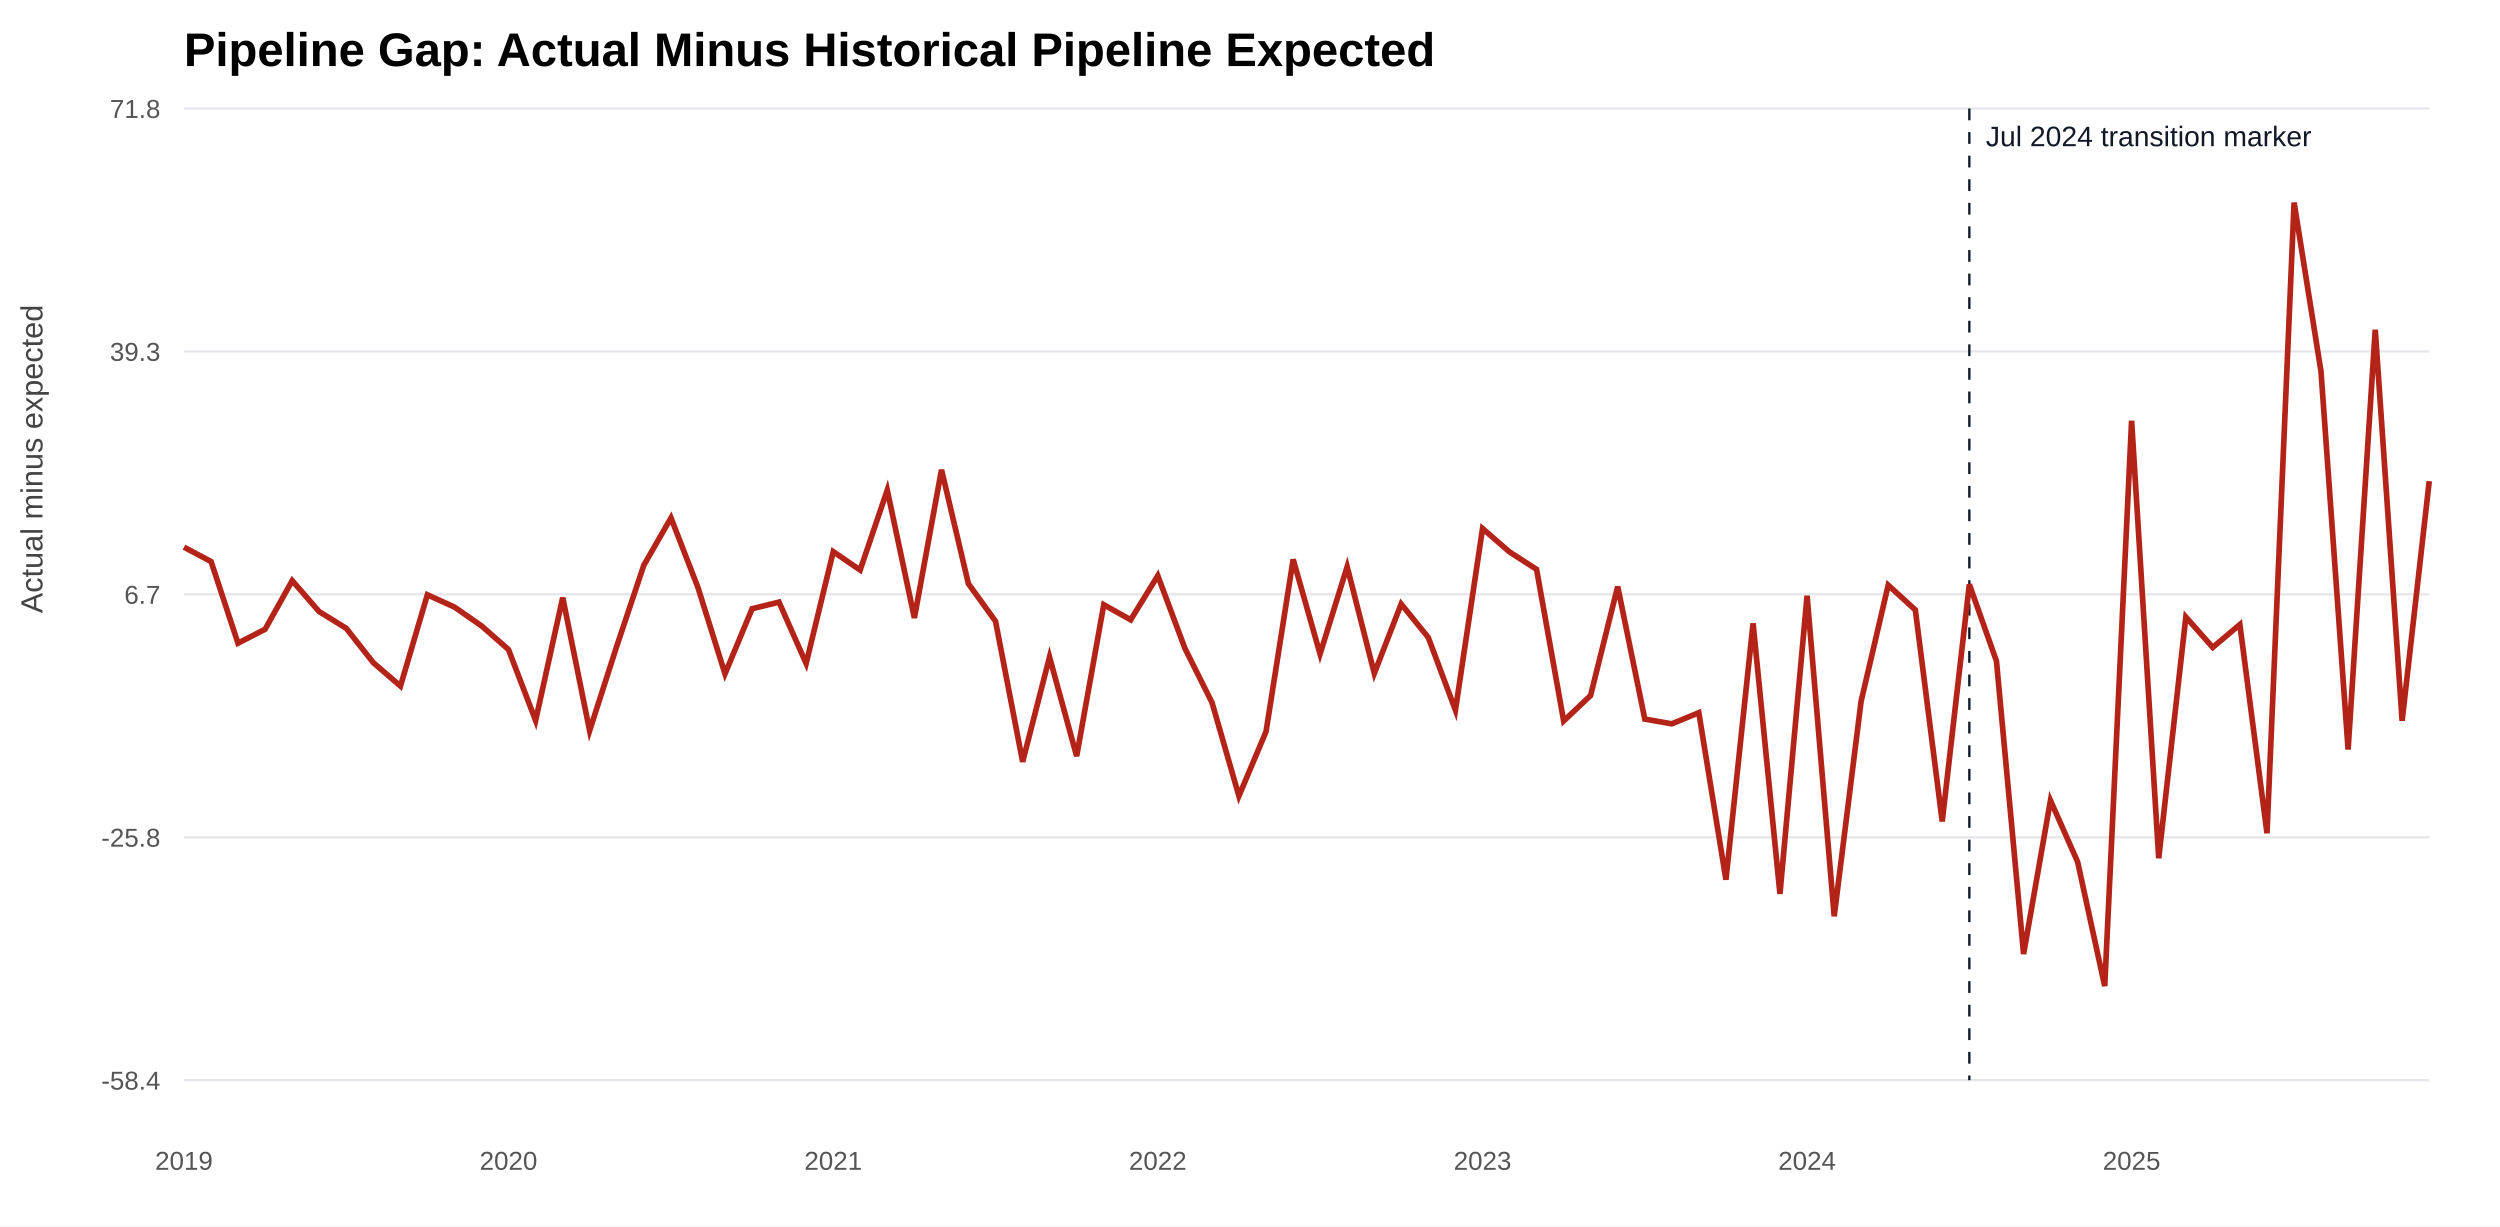
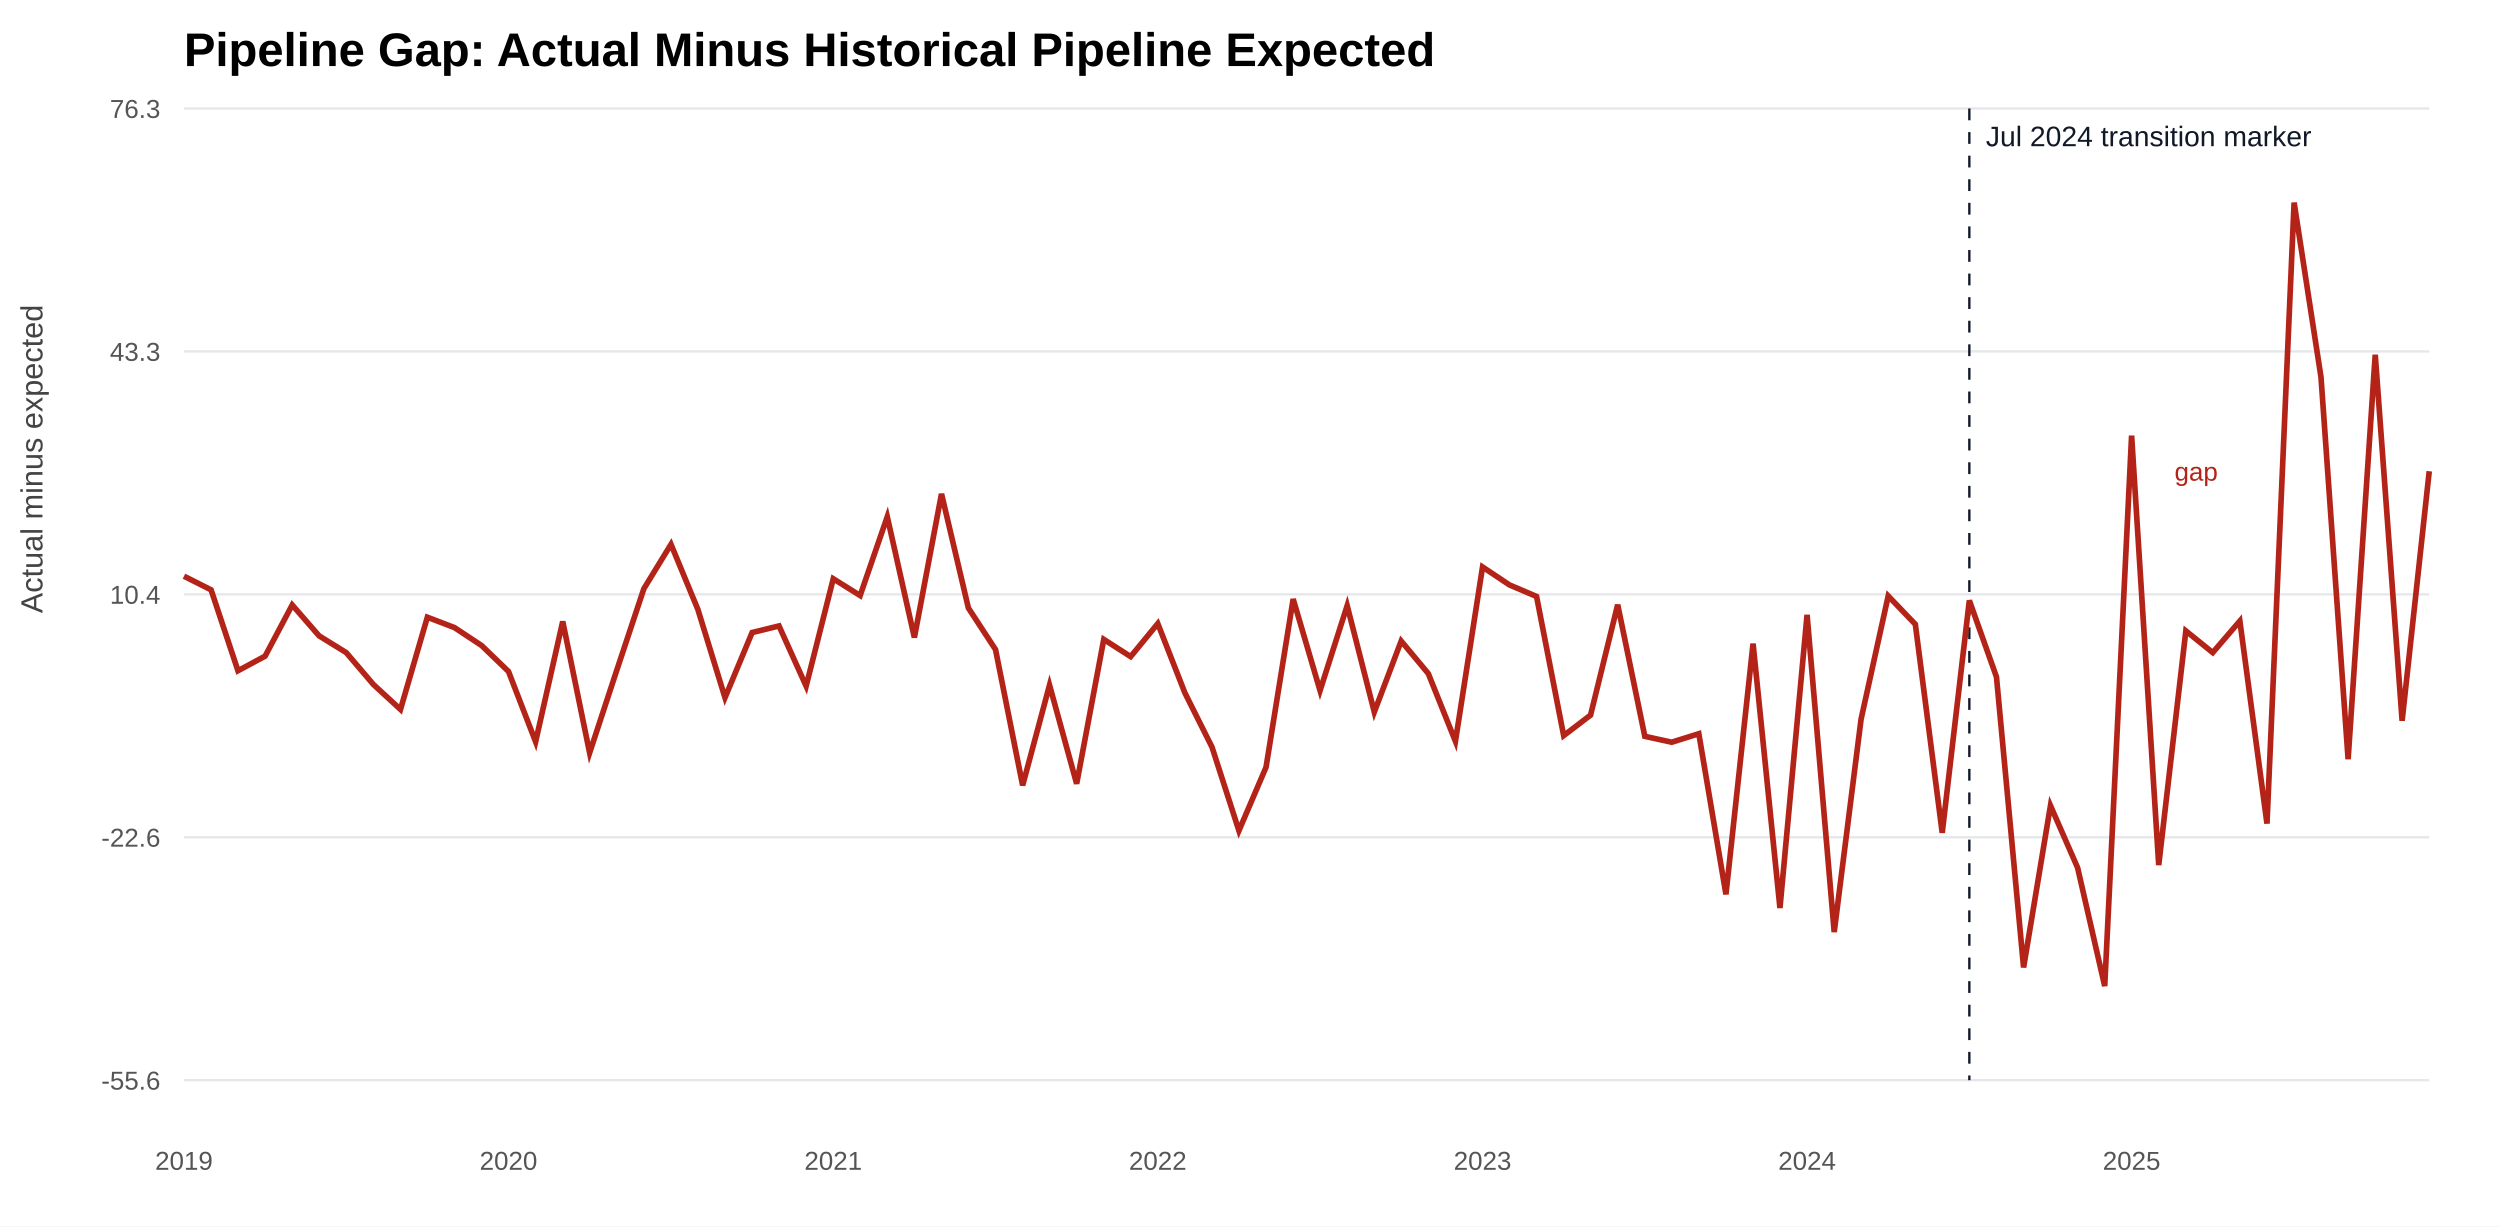
<svg xmlns="http://www.w3.org/2000/svg" width="1060" height="520" viewBox="0 0 1060 520">
  <rect width="100%" height="100%" fill="#ffffff" />
  <text x="78" y="28" font-family="Arial" font-size="20" font-weight="700">Pipeline Gap: Actual Minus Historical Pipeline Expected</text>
  <text x="18" y="260.0" transform="rotate(-90 18 260.0)" font-family="Arial" font-size="13" fill="#444">Actual minus expected</text>
  <line x1="78" x2="1030" y1="46.0" y2="46.0" stroke="#e5e7eb" />
-   <text x="68" y="50.0" text-anchor="end" font-family="Arial" font-size="11" fill="#555">71.8</text>
+   <text x="68" y="50.0" text-anchor="end" font-family="Arial" font-size="11" fill="#555">76.3</text>
  <line x1="78" x2="1030" y1="149.0" y2="149.0" stroke="#e5e7eb" />
-   <text x="68" y="153.0" text-anchor="end" font-family="Arial" font-size="11" fill="#555">39.3</text>
+   <text x="68" y="153.0" text-anchor="end" font-family="Arial" font-size="11" fill="#555">43.3</text>
  <line x1="78" x2="1030" y1="252.0" y2="252.0" stroke="#e5e7eb" />
-   <text x="68" y="256.0" text-anchor="end" font-family="Arial" font-size="11" fill="#555">6.7</text>
+   <text x="68" y="256.0" text-anchor="end" font-family="Arial" font-size="11" fill="#555">10.4</text>
  <line x1="78" x2="1030" y1="355.0" y2="355.0" stroke="#e5e7eb" />
-   <text x="68" y="359.0" text-anchor="end" font-family="Arial" font-size="11" fill="#555">-25.8</text>
+   <text x="68" y="359.0" text-anchor="end" font-family="Arial" font-size="11" fill="#555">-22.6</text>
  <line x1="78" x2="1030" y1="458.0" y2="458.0" stroke="#e5e7eb" />
-   <text x="68" y="462.0" text-anchor="end" font-family="Arial" font-size="11" fill="#555">-58.4</text>
+   <text x="68" y="462.0" text-anchor="end" font-family="Arial" font-size="11" fill="#555">-55.6</text>
  <line x1="835.0" x2="835.0" y1="46" y2="458" stroke="#111827" stroke-dasharray="5 5" />
  <text x="842.0" y="62" font-family="Arial" font-size="12" fill="#111827">Jul 2024 transition marker</text>
-   <path d="M78.0,232.0 L89.5,238.1 L100.9,272.7 L112.4,266.8 L123.9,246.2 L135.3,259.3 L146.8,266.4 L158.3,281.0 L169.8,290.9 L181.2,252.2 L192.7,257.4 L204.2,265.4 L215.6,275.4 L227.1,305.5 L238.6,253.4 L250.0,309.8 L261.5,274.0 L273.0,239.6 L284.5,219.6 L295.9,249.0 L307.4,285.7 L318.9,258.1 L330.3,255.3 L341.8,281.3 L353.3,233.9 L364.7,241.7 L376.2,207.8 L387.7,262.0 L399.2,199.2 L410.6,247.5 L422.1,263.4 L433.6,323.0 L445.0,278.6 L456.5,320.6 L468.0,256.4 L479.4,262.8 L490.9,244.1 L502.4,274.9 L513.9,297.9 L525.3,337.5 L536.8,310.2 L548.3,237.2 L559.7,277.3 L571.2,240.3 L582.7,285.5 L594.1,256.1 L605.6,270.3 L617.1,301.1 L628.6,224.1 L640.0,234.0 L651.5,241.4 L663.0,305.7 L674.4,294.9 L685.9,248.7 L697.4,304.9 L708.8,306.9 L720.3,302.2 L731.8,373.0 L743.3,264.3 L754.7,379.0 L766.2,252.6 L777.7,388.5 L789.1,297.4 L800.6,248.1 L812.1,258.6 L823.5,348.3 L835.0,247.8 L846.5,280.3 L858.0,404.5 L869.4,339.4 L880.9,365.4 L892.4,418.1 L903.8,178.4 L915.3,363.9 L926.8,261.6 L938.2,274.5 L949.7,264.8 L961.2,353.3 L972.7,85.9 L984.1,157.5 L995.6,317.8 L1007.1,139.8 L1018.5,305.6 L1030.0,204.0" fill="none" stroke="#b42318" stroke-width="2.4" />
+   <path d="M78.0,244.3 L89.5,250.1 L100.9,284.4 L112.4,278.2 L123.9,256.5 L135.3,269.6 L146.8,276.7 L158.3,290.2 L169.8,300.8 L181.2,261.7 L192.7,266.1 L204.2,273.7 L215.6,284.7 L227.1,314.5 L238.6,263.5 L250.0,319.2 L261.5,284.2 L273.0,249.6 L284.5,230.8 L295.9,258.4 L307.4,295.8 L318.9,268.2 L330.3,265.4 L341.8,290.9 L353.3,245.4 L364.7,252.5 L376.2,219.1 L387.7,270.3 L399.2,209.4 L410.6,257.8 L422.1,275.4 L433.6,333.0 L445.0,290.5 L456.5,332.3 L468.0,271.1 L479.4,278.4 L490.9,264.4 L502.4,293.8 L513.9,316.8 L525.3,352.2 L536.8,325.3 L548.3,254.0 L559.7,292.8 L571.2,256.8 L582.7,301.9 L594.1,271.8 L605.6,285.6 L617.1,314.3 L628.6,240.4 L640.0,248.0 L651.5,252.9 L663.0,311.9 L674.4,303.2 L685.9,256.4 L697.4,312.2 L708.8,314.7 L720.3,311.1 L731.8,379.2 L743.3,272.9 L754.7,385.0 L766.2,260.7 L777.7,395.2 L789.1,304.9 L800.6,252.7 L812.1,264.7 L823.5,353.1 L835.0,254.6 L846.5,287.0 L858.0,410.2 L869.4,341.6 L880.9,367.9 L892.4,418.1 L903.8,184.7 L915.3,366.8 L926.8,267.5 L938.2,276.7 L949.7,263.3 L961.2,349.2 L972.7,85.9 L984.1,159.9 L995.6,321.9 L1007.1,150.4 L1018.5,305.6 L1030.0,199.8" fill="none" stroke="#b42318" stroke-width="2.4" />
+   <text x="922.0" y="203.8" font-family="Arial" font-size="11" fill="#b42318">gap</text>
  <text x="78.0" y="496" text-anchor="middle" font-family="Arial" font-size="11" fill="#555">2019</text>
  <text x="215.6" y="496" text-anchor="middle" font-family="Arial" font-size="11" fill="#555">2020</text>
  <text x="353.3" y="496" text-anchor="middle" font-family="Arial" font-size="11" fill="#555">2021</text>
  <text x="490.9" y="496" text-anchor="middle" font-family="Arial" font-size="11" fill="#555">2022</text>
  <text x="628.6" y="496" text-anchor="middle" font-family="Arial" font-size="11" fill="#555">2023</text>
  <text x="766.2" y="496" text-anchor="middle" font-family="Arial" font-size="11" fill="#555">2024</text>
  <text x="903.8" y="496" text-anchor="middle" font-family="Arial" font-size="11" fill="#555">2025</text>
</svg>
